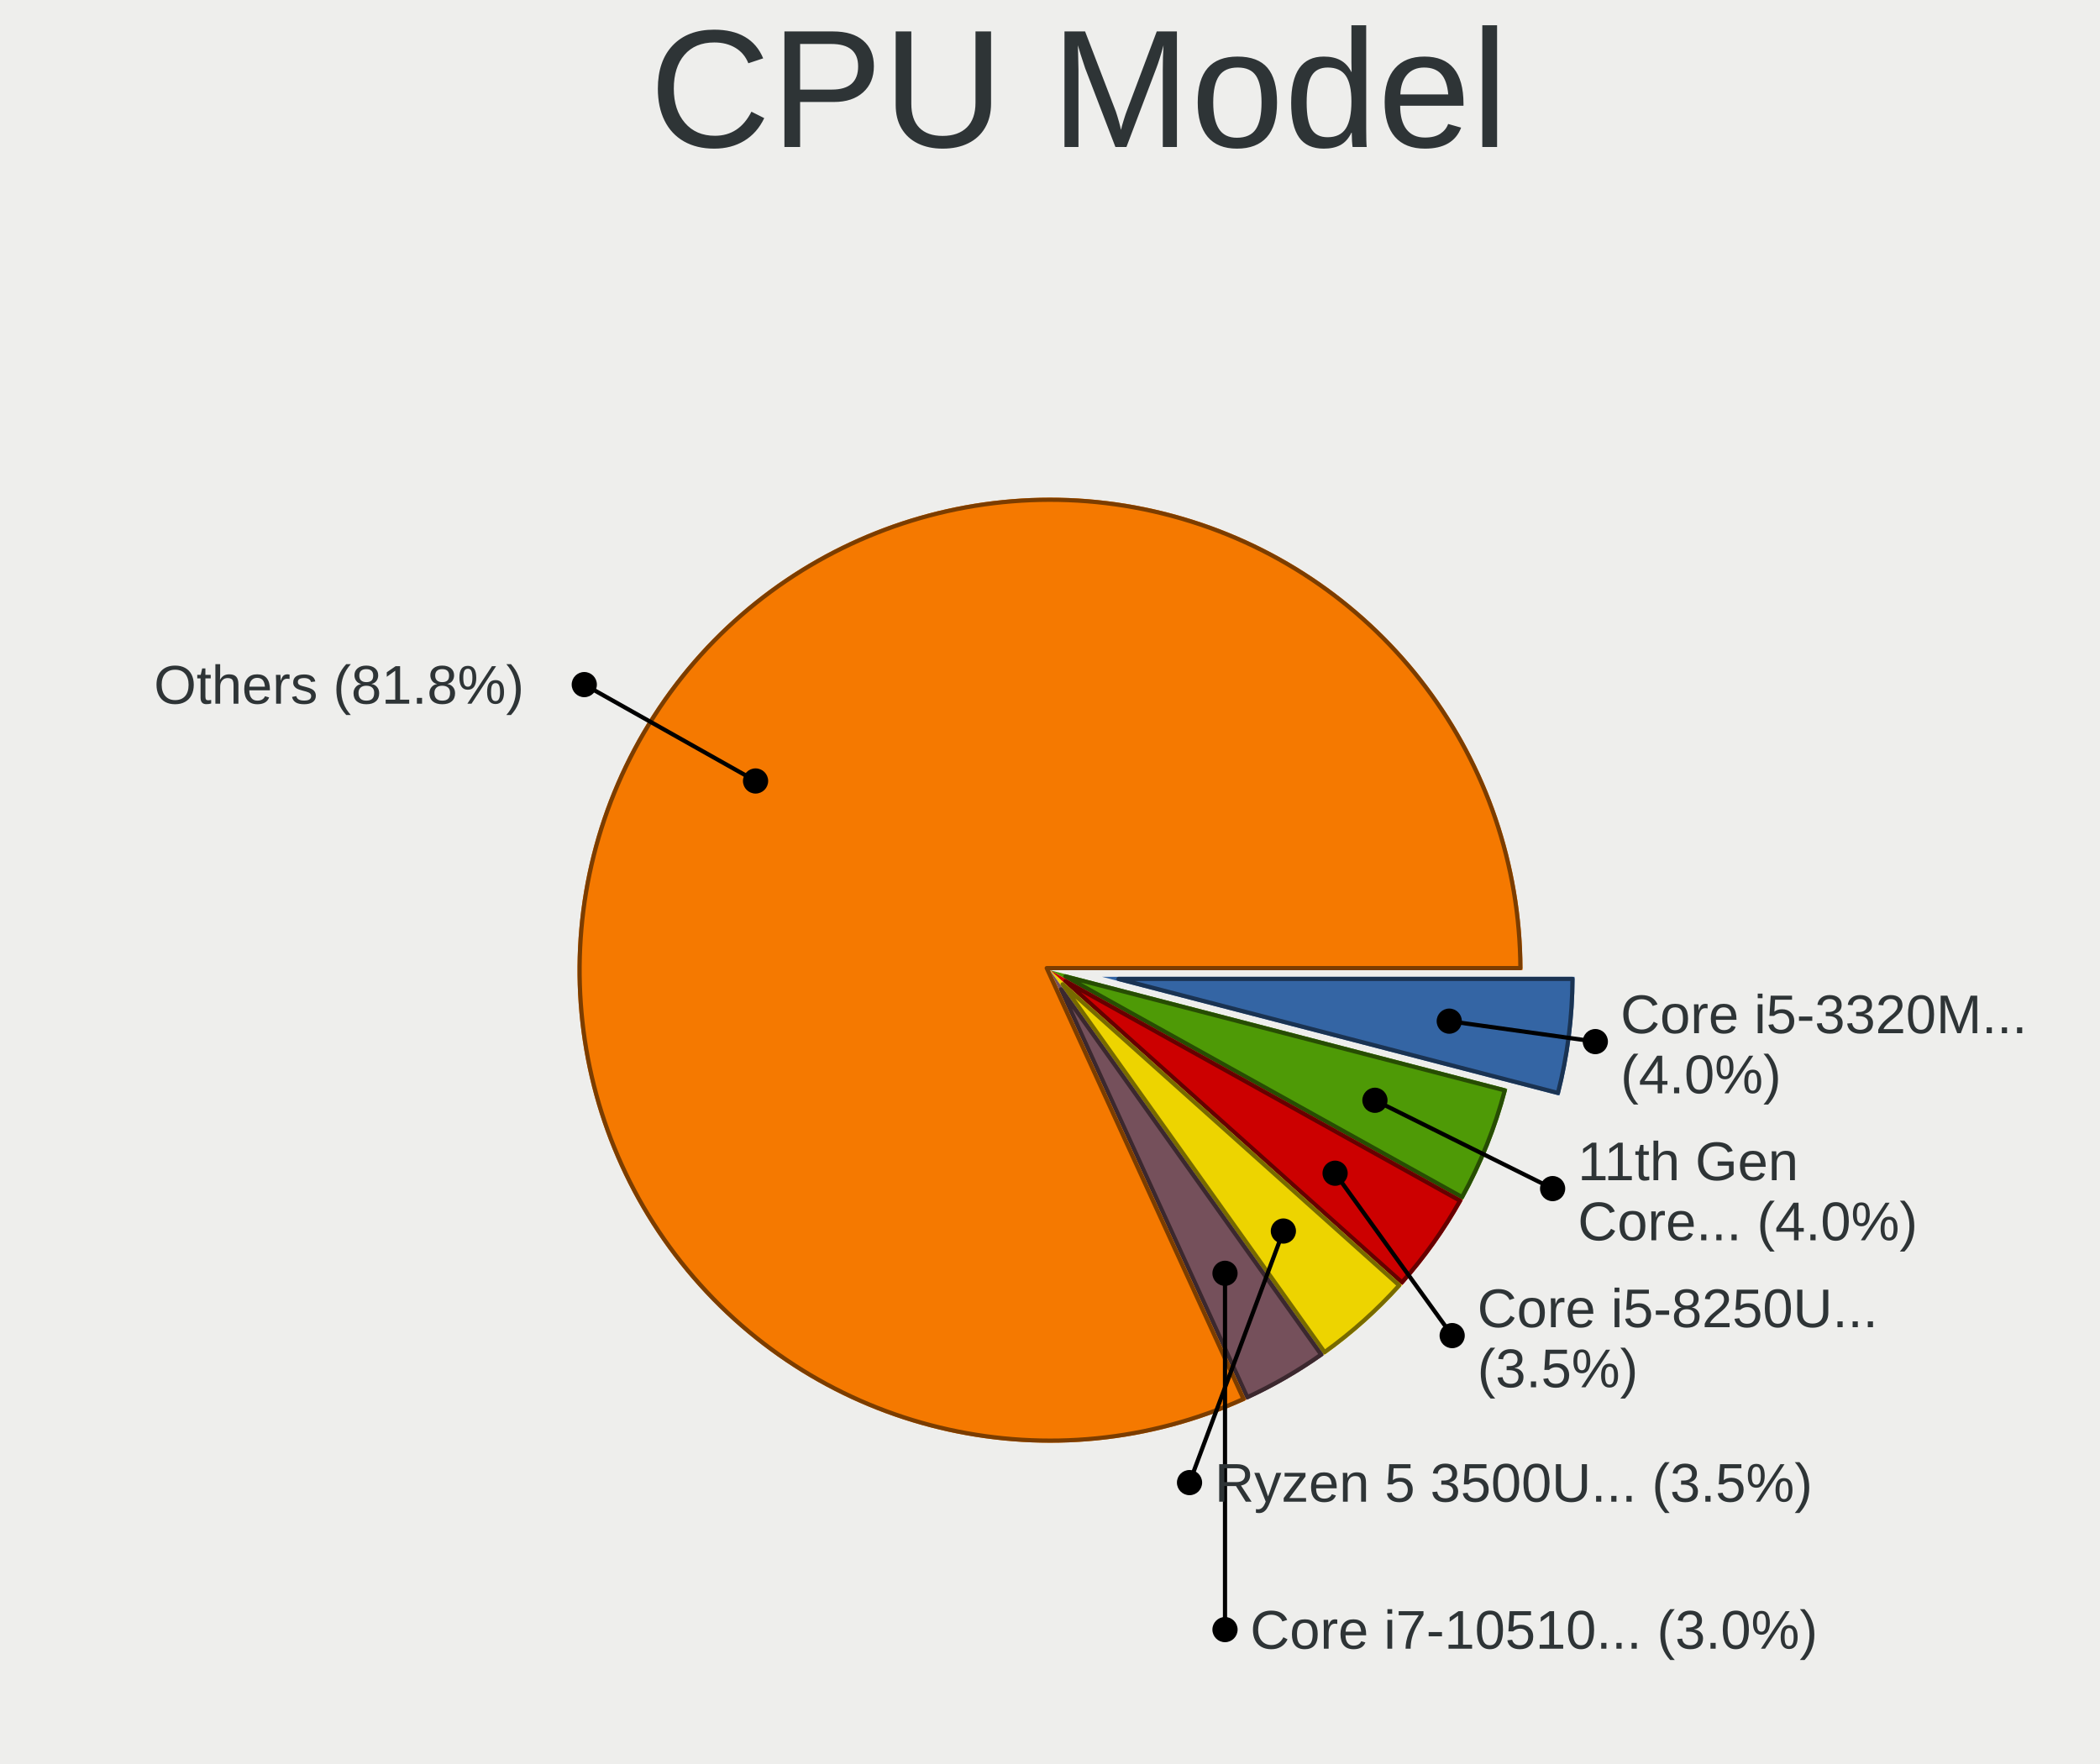
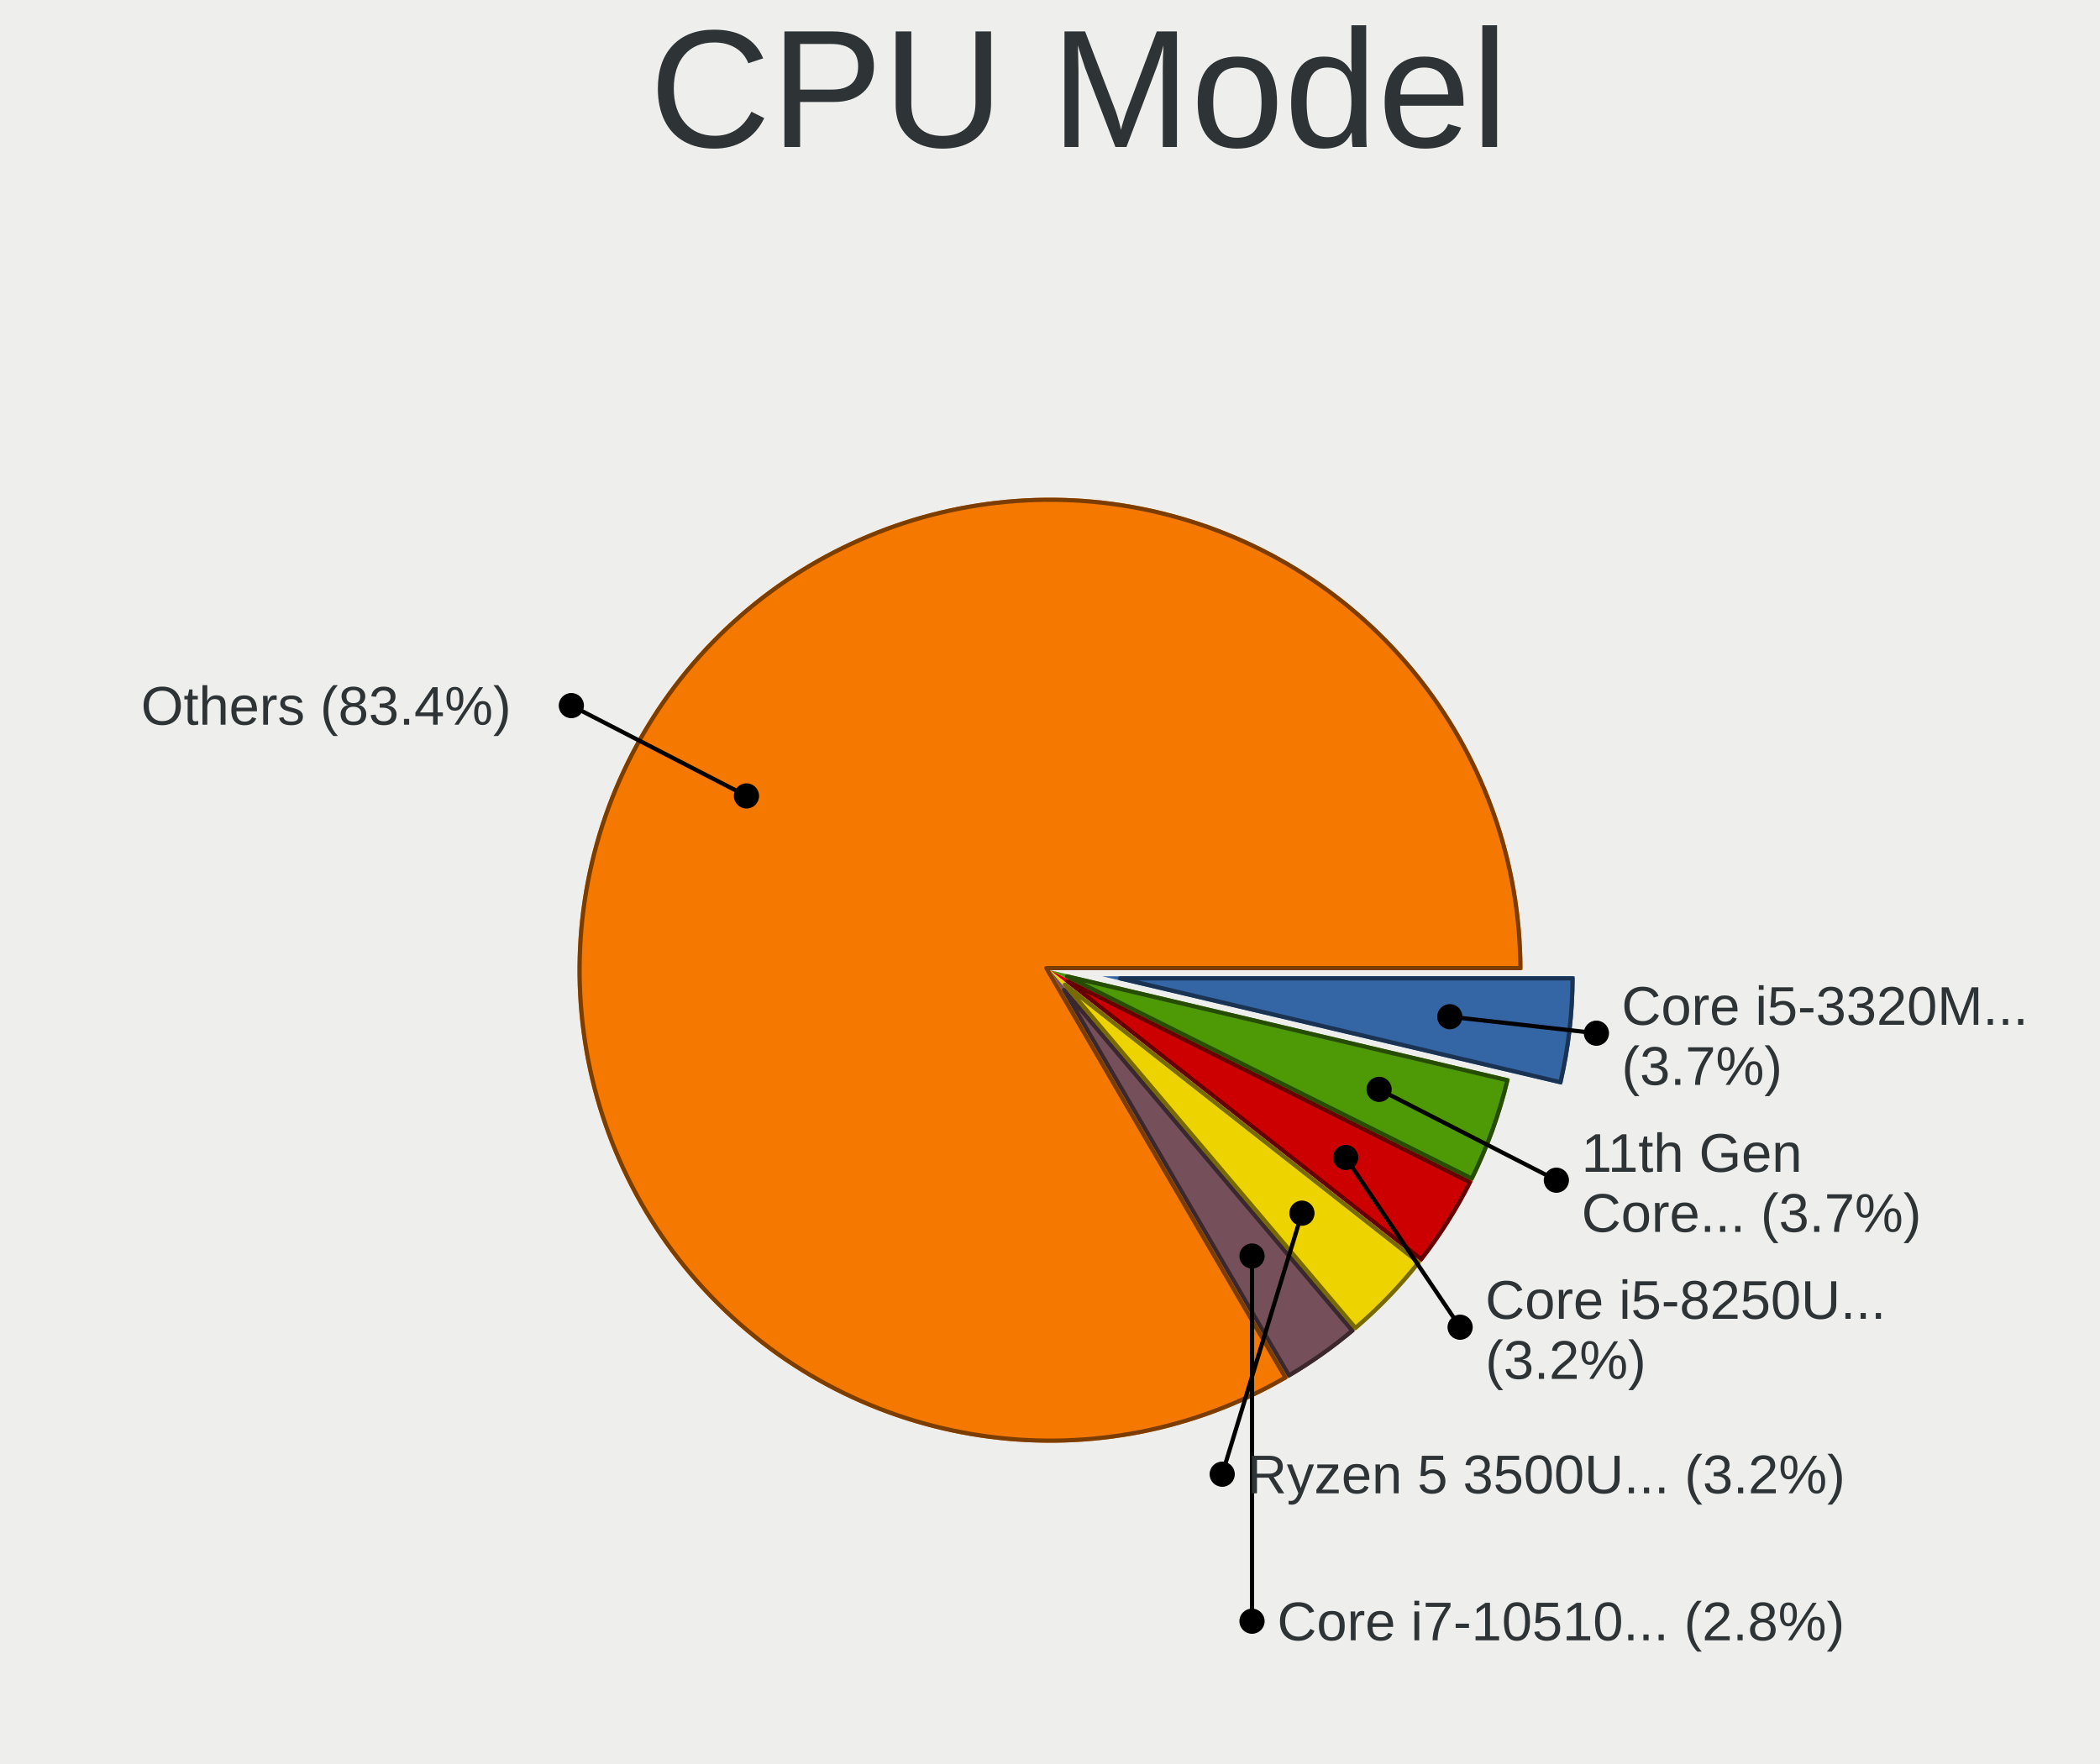
<svg xmlns="http://www.w3.org/2000/svg" width="500" height="420" version="1.0" id="ezcGraph">
  <defs />
  <g id="ezcGraphChart" color-rendering="optimizeQuality" shape-rendering="geometricPrecision" text-rendering="optimizeLegibility">
    <path d=" M 0,420 L 0,0 L 500,0 L 500,420 L 0,420 z " style="fill: #eeeeec; fill-opacity: 1.00; stroke: none;" id="ezcGraphPolygon_1" />
    <path d=" M 0,42 L 0,0 L 500,0 L 500,42 L 0,42 z " style="fill: #000000; fill-opacity: 0.00; stroke: none;" id="ezcGraphPolygon_2" />
-     <path d="M 262.40,232.58 L 374.90,232.58 A 112.50,112.50 0 0,1 371.29,260.84 z" style="fill: #3465a4; fill-opacity: 1.00; stroke: none; cursor: pointer;" id="ezcGraphCircleSector_4" />
-     <path d="M 266.32,233.08 L 374.40,233.08 A 112.00,112.00 0 0,1 370.94,260.23 z" style="fill: none; stroke: #1a3352; stroke-width: 1; stroke-opacity: 1.00; stroke-linecap: round; stroke-linejoin: round;" id="ezcGraphCircleSector_5" />
-     <path d="M 250.00,231.00 L 358.89,259.25 A 112.50,112.50 0 0,1 348.31,285.70 z" style="fill: #4e9a06; fill-opacity: 1.00; stroke: none; cursor: pointer;" id="ezcGraphCircleSector_6" />
-     <path d="M 253.67,232.47 L 358.28,259.61 A 112.00,112.00 0 0,1 348.11,285.02 z" style="fill: none; stroke: #274d03; stroke-width: 1; stroke-opacity: 1.00; stroke-linecap: round; stroke-linejoin: round;" id="ezcGraphCircleSector_7" />
-     <path d="M 250.00,231.00 L 348.31,285.70 A 112.50,112.50 0 0,1 333.84,306.01 z" style="fill: #cc0000; fill-opacity: 1.00; stroke: none; cursor: pointer;" id="ezcGraphCircleSector_8" />
-     <path d="M 253.67,233.62 L 347.63,285.89 A 112.00,112.00 0 0,1 333.80,305.31 z" style="fill: none; stroke: #660000; stroke-width: 1; stroke-opacity: 1.00; stroke-linecap: round; stroke-linejoin: round;" id="ezcGraphCircleSector_9" />
-     <path d="M 250.00,231.00 L 333.84,306.01 A 112.50,112.50 0 0,1 315.26,322.64 z" style="fill: #edd400; fill-opacity: 1.00; stroke: none; cursor: pointer;" id="ezcGraphCircleSector_10" />
-     <path d="M 253.01,234.36 L 333.14,306.05 A 112.00,112.00 0 0,1 315.37,321.94 z" style="fill: none; stroke: #776a00; stroke-width: 1; stroke-opacity: 1.00; stroke-linecap: round; stroke-linejoin: round;" id="ezcGraphCircleSector_11" />
-     <path d="M 250.00,231.00 L 315.26,322.64 A 112.50,112.50 0 0,1 296.73,333.33 z" style="fill: #75505b; fill-opacity: 1.00; stroke: none; cursor: pointer;" id="ezcGraphCircleSector_12" />
-     <path d="M 252.63,235.56 L 314.56,322.52 A 112.00,112.00 0 0,1 296.98,332.67 z" style="fill: none; stroke: #3b282e; stroke-width: 1; stroke-opacity: 1.00; stroke-linecap: round; stroke-linejoin: round;" id="ezcGraphCircleSector_13" />
-     <path d="M 250.00,231.00 L 296.73,333.33 A 112.50,112.50 0 1,1 362.50,231.00 z" style="fill: #f57900; fill-opacity: 1.00; stroke: none;" id="ezcGraphCircleSector_14" />
-     <path d="M 249.22,230.50 L 296.07,333.09 A 112.00,112.00 0 1,1 362.00,230.50 z" style="fill: none; stroke: #7b3d00; stroke-width: 1; stroke-opacity: 1.00; stroke-linecap: round; stroke-linejoin: round;" id="ezcGraphCircleSector_15" />
-     <path d=" M 179.895,185.947 L 139.114,163" style="fill: none; stroke: #000000; stroke-width: 1; stroke-opacity: 1.00; stroke-linecap: round; stroke-linejoin: round;" id="ezcGraphLine_16" />
-     <ellipse cx="179.895" cy="185.947" rx="3" ry="3" style="fill: #000000; fill-opacity: 1.00; stroke: none;" id="ezcGraphCircle_17" />
-     <ellipse cx="139.114" cy="163" rx="3" ry="3" style="fill: #000000; fill-opacity: 1.00; stroke: none;" id="ezcGraphCircle_18" />
-     <path d=" M 345.062,243.132 L 379.839,248" style="fill: none; stroke: #000000; stroke-width: 1; stroke-opacity: 1.00; stroke-linecap: round; stroke-linejoin: round;" id="ezcGraphLine_20" />
-     <ellipse cx="345.062" cy="243.132" rx="3" ry="3" style="fill: #000000; fill-opacity: 1.00; stroke: none;" id="ezcGraphCircle_21" />
-     <ellipse cx="379.839" cy="248" rx="3" ry="3" style="fill: #000000; fill-opacity: 1.00; stroke: none;" id="ezcGraphCircle_22" />
-     <path d=" M 327.364,261.972 L 369.671,283" style="fill: none; stroke: #000000; stroke-width: 1; stroke-opacity: 1.00; stroke-linecap: round; stroke-linejoin: round;" id="ezcGraphLine_24" />
-     <ellipse cx="327.364" cy="261.972" rx="3" ry="3" style="fill: #000000; fill-opacity: 1.00; stroke: none;" id="ezcGraphCircle_25" />
-     <ellipse cx="369.671" cy="283" rx="3" ry="3" style="fill: #000000; fill-opacity: 1.00; stroke: none;" id="ezcGraphCircle_26" />
-     <path d=" M 317.881,279.338 L 345.755,318" style="fill: none; stroke: #000000; stroke-width: 1; stroke-opacity: 1.00; stroke-linecap: round; stroke-linejoin: round;" id="ezcGraphLine_28" />
-     <ellipse cx="317.881" cy="279.338" rx="3" ry="3" style="fill: #000000; fill-opacity: 1.00; stroke: none;" id="ezcGraphCircle_29" />
-     <ellipse cx="345.755" cy="318" rx="3" ry="3" style="fill: #000000; fill-opacity: 1.00; stroke: none;" id="ezcGraphCircle_30" />
-     <path d=" M 305.564,293.105 L 283.221,353" style="fill: none; stroke: #000000; stroke-width: 1; stroke-opacity: 1.00; stroke-linecap: round; stroke-linejoin: round;" id="ezcGraphLine_32" />
-     <ellipse cx="305.564" cy="293.105" rx="3" ry="3" style="fill: #000000; fill-opacity: 1.00; stroke: none;" id="ezcGraphCircle_33" />
-     <ellipse cx="283.221" cy="353" rx="3" ry="3" style="fill: #000000; fill-opacity: 1.00; stroke: none;" id="ezcGraphCircle_34" />
-     <path d=" M 291.667,303.169 L 291.667,388" style="fill: none; stroke: #000000; stroke-width: 1; stroke-opacity: 1.00; stroke-linecap: round; stroke-linejoin: round;" id="ezcGraphLine_36" />
-     <ellipse cx="291.667" cy="303.169" rx="3" ry="3" style="fill: #000000; fill-opacity: 1.00; stroke: none;" id="ezcGraphCircle_37" />
-     <ellipse cx="291.667" cy="388" rx="3" ry="3" style="fill: #000000; fill-opacity: 1.00; stroke: none;" id="ezcGraphCircle_38" />
+     <path d="M 262.42,232.44 L 374.92,232.44 A 112.50,112.50 0 0,1 371.91,258.27 z" style="fill: #3465a4; fill-opacity: 1.00; stroke: none; cursor: pointer;" id="ezcGraphCircleSector_4" />
+     <path d="M 266.71,232.94 L 374.42,232.94 A 112.00,112.00 0 0,1 371.54,257.67 z" style="fill: none; stroke: #1a3352; stroke-width: 1; stroke-opacity: 1.00; stroke-linecap: round; stroke-linejoin: round;" id="ezcGraphCircleSector_5" />
+     <path d="M 250.00,231.00 L 359.50,256.83 A 112.50,112.50 0 0,1 350.64,281.27 z" style="fill: #4e9a06; fill-opacity: 1.00; stroke: none; cursor: pointer;" id="ezcGraphCircleSector_6" />
+     <path d="M 254.07,232.47 L 358.89,257.20 A 112.00,112.00 0 0,1 350.42,280.60 z" style="fill: none; stroke: #274d03; stroke-width: 1; stroke-opacity: 1.00; stroke-linecap: round; stroke-linejoin: round;" id="ezcGraphCircleSector_7" />
+     <path d="M 250.00,231.00 L 350.64,281.27 A 112.50,112.50 0 0,1 338.46,300.50 z" style="fill: #cc0000; fill-opacity: 1.00; stroke: none; cursor: pointer;" id="ezcGraphCircleSector_8" />
+     <path d="M 254.18,233.64 L 349.97,281.50 A 112.00,112.00 0 0,1 338.38,299.80 z" style="fill: none; stroke: #660000; stroke-width: 1; stroke-opacity: 1.00; stroke-linecap: round; stroke-linejoin: round;" id="ezcGraphCircleSector_9" />
+     <path d="M 250.00,231.00 L 338.46,300.50 A 112.50,112.50 0 0,1 322.66,316.89 z" style="fill: #edd400; fill-opacity: 1.00; stroke: none; cursor: pointer;" id="ezcGraphCircleSector_10" />
+     <path d="M 253.56,234.43 L 337.76,300.59 A 112.00,112.00 0 0,1 322.72,316.18 z" style="fill: none; stroke: #776a00; stroke-width: 1; stroke-opacity: 1.00; stroke-linecap: round; stroke-linejoin: round;" id="ezcGraphCircleSector_11" />
+     <path d="M 250.00,231.00 L 322.66,316.89 A 112.50,112.50 0 0,1 306.72,328.16 z" style="fill: #75505b; fill-opacity: 1.00; stroke: none; cursor: pointer;" id="ezcGraphCircleSector_12" />
+     <path d="M 253.33,235.71 L 321.95,316.83 A 112.00,112.00 0 0,1 306.90,327.47 z" style="fill: none; stroke: #3b282e; stroke-width: 1; stroke-opacity: 1.00; stroke-linecap: round; stroke-linejoin: round;" id="ezcGraphCircleSector_13" />
+     <path d="M 250.00,231.00 L 306.72,328.16 A 112.50,112.50 0 1,1 362.50,231.00 z" style="fill: #f57900; fill-opacity: 1.00; stroke: none;" id="ezcGraphCircleSector_14" />
+     <path d="M 249.13,230.50 L 306.04,327.98 A 112.00,112.00 0 1,1 362.00,230.50 z" style="fill: none; stroke: #7b3d00; stroke-width: 1; stroke-opacity: 1.00; stroke-linecap: round; stroke-linejoin: round;" id="ezcGraphCircleSector_15" />
+     <path d=" M 177.731,189.508 L 136.037,168" style="fill: none; stroke: #000000; stroke-width: 1; stroke-opacity: 1.00; stroke-linecap: round; stroke-linejoin: round;" id="ezcGraphLine_16" />
+     <ellipse cx="177.731" cy="189.508" rx="3" ry="3" style="fill: #000000; fill-opacity: 1.00; stroke: none;" id="ezcGraphCircle_17" />
+     <ellipse cx="136.037" cy="168" rx="3" ry="3" style="fill: #000000; fill-opacity: 1.00; stroke: none;" id="ezcGraphCircle_18" />
+     <path d=" M 345.191,242.075 L 380.097,246" style="fill: none; stroke: #000000; stroke-width: 1; stroke-opacity: 1.00; stroke-linecap: round; stroke-linejoin: round;" id="ezcGraphLine_20" />
+     <ellipse cx="345.191" cy="242.075" rx="3" ry="3" style="fill: #000000; fill-opacity: 1.00; stroke: none;" id="ezcGraphCircle_21" />
+     <ellipse cx="380.097" cy="246" rx="3" ry="3" style="fill: #000000; fill-opacity: 1.00; stroke: none;" id="ezcGraphCircle_22" />
+     <path d=" M 328.353,259.376 L 370.564,281" style="fill: none; stroke: #000000; stroke-width: 1; stroke-opacity: 1.00; stroke-linecap: round; stroke-linejoin: round;" id="ezcGraphLine_24" />
+     <ellipse cx="328.353" cy="259.376" rx="3" ry="3" style="fill: #000000; fill-opacity: 1.00; stroke: none;" id="ezcGraphCircle_25" />
+     <ellipse cx="370.564" cy="281" rx="3" ry="3" style="fill: #000000; fill-opacity: 1.00; stroke: none;" id="ezcGraphCircle_26" />
+     <path d=" M 320.399,275.591 L 347.651,316" style="fill: none; stroke: #000000; stroke-width: 1; stroke-opacity: 1.00; stroke-linecap: round; stroke-linejoin: round;" id="ezcGraphLine_28" />
+     <ellipse cx="320.399" cy="275.591" rx="3" ry="3" style="fill: #000000; fill-opacity: 1.00; stroke: none;" id="ezcGraphCircle_29" />
+     <ellipse cx="347.651" cy="316" rx="3" ry="3" style="fill: #000000; fill-opacity: 1.00; stroke: none;" id="ezcGraphCircle_30" />
+     <path d=" M 309.982,288.85 L 291,351" style="fill: none; stroke: #000000; stroke-width: 1; stroke-opacity: 1.00; stroke-linecap: round; stroke-linejoin: round;" id="ezcGraphLine_32" />
+     <ellipse cx="309.982" cy="288.85" rx="3" ry="3" style="fill: #000000; fill-opacity: 1.00; stroke: none;" id="ezcGraphCircle_33" />
+     <ellipse cx="291" cy="351" rx="3" ry="3" style="fill: #000000; fill-opacity: 1.00; stroke: none;" id="ezcGraphCircle_34" />
+     <path d=" M 298.099,299.051 L 298.099,386" style="fill: none; stroke: #000000; stroke-width: 1; stroke-opacity: 1.00; stroke-linecap: round; stroke-linejoin: round;" id="ezcGraphLine_36" />
+     <ellipse cx="298.099" cy="299.051" rx="3" ry="3" style="fill: #000000; fill-opacity: 1.00; stroke: none;" id="ezcGraphCircle_37" />
+     <ellipse cx="298.099" cy="386" rx="3" ry="3" style="fill: #000000; fill-opacity: 1.00; stroke: none;" id="ezcGraphCircle_38" />
    <g id="ezcGraphTextBox_3">
      <path d=" M 154.1,42 L 154.1,0.5 L 346.4,0.5 L 346.4,42 L 154.1,42 z " style="fill: #ffffff; fill-opacity: 0.00; stroke: none;" id="ezcGraphPolygon_40" />
      <text id="ezcGraphTextBox_3_text" x="154.6" text-length="190.8px" y="35" style="font-size: 40px; font-family: 'Arial'; fill: #2e3436; fill-opacity: 1.00; stroke: none;">CPU Model</text>
    </g>
    <g id="ezcGraphTextBox_19">
-       <path d=" M 36.154,170.5 L 36.154,156 L 134.114,156 L 134.114,170.5 L 36.154,170.5 z " style="fill: #ffffff; fill-opacity: 0.00; stroke: none;" id="ezcGraphPolygon_41" />
-       <text id="ezcGraphTextBox_19_text" x="36.654" text-length="96.46px" y="167.55" style="font-size: 13px; font-family: 'Arial'; fill: #2e3436; fill-opacity: 1.00; stroke: none;">Others (81.8%)</text>
+       <path d=" M 33.077,175.5 L 33.077,161 L 131.037,161 L 131.037,175.5 L 33.077,175.5 z " style="fill: #ffffff; fill-opacity: 0.00; stroke: none;" id="ezcGraphPolygon_41" />
+       <text id="ezcGraphTextBox_19_text" x="33.577" text-length="96.46px" y="172.55" style="font-size: 13px; font-family: 'Arial'; fill: #2e3436; fill-opacity: 1.00; stroke: none;">Others (83.4%)</text>
    </g>
    <g id="ezcGraphTextBox_23" style=" cursor: pointer;">
-       <path d=" M 385.339,262.05 L 385.339,234.45 L 497.079,234.45 L 497.079,262.05 L 385.339,262.05 z " style="fill: #ffffff; fill-opacity: 0.00; stroke: none;" id="ezcGraphPolygon_42" />
-       <text id="ezcGraphTextBox_23_text" x="385.839" text-length="110.24px" y="246" style="font-size: 13px; font-family: 'Arial'; fill: #2e3436; fill-opacity: 1.00; stroke: none;">Core i5-3320M...</text>
-       <text id="ezcGraphTextBox_23_text" x="385.839" text-length="41.34px" y="260.3" style="font-size: 13px; font-family: 'Arial'; fill: #2e3436; fill-opacity: 1.00; stroke: none;">(4.0%)</text>
+       <path d=" M 385.597,260.05 L 385.597,232.45 L 497.337,232.45 L 497.337,260.05 L 385.597,260.05 z " style="fill: #ffffff; fill-opacity: 0.00; stroke: none;" id="ezcGraphPolygon_42" />
+       <text id="ezcGraphTextBox_23_text" x="386.097" text-length="110.24px" y="244" style="font-size: 13px; font-family: 'Arial'; fill: #2e3436; fill-opacity: 1.00; stroke: none;">Core i5-3320M...</text>
+       <text id="ezcGraphTextBox_23_text" x="386.097" text-length="41.34px" y="258.3" style="font-size: 13px; font-family: 'Arial'; fill: #2e3436; fill-opacity: 1.00; stroke: none;">(3.7%)</text>
    </g>
    <g id="ezcGraphTextBox_27" style=" cursor: pointer;">
-       <path d=" M 375.171,297.05 L 375.171,269.45 L 473.131,269.45 L 473.131,297.05 L 375.171,297.05 z " style="fill: #ffffff; fill-opacity: 0.00; stroke: none;" id="ezcGraphPolygon_43" />
-       <text id="ezcGraphTextBox_27_text" x="375.671" text-length="55.12px" y="281" style="font-size: 13px; font-family: 'Arial'; fill: #2e3436; fill-opacity: 1.00; stroke: none;">11th Gen</text>
-       <text id="ezcGraphTextBox_27_text" x="375.671" text-length="96.46px" y="295.3" style="font-size: 13px; font-family: 'Arial'; fill: #2e3436; fill-opacity: 1.00; stroke: none;">Core... (4.0%)</text>
+       <path d=" M 376.064,295.05 L 376.064,267.45 L 474.024,267.45 L 474.024,295.05 L 376.064,295.05 z " style="fill: #ffffff; fill-opacity: 0.00; stroke: none;" id="ezcGraphPolygon_43" />
+       <text id="ezcGraphTextBox_27_text" x="376.564" text-length="55.12px" y="279" style="font-size: 13px; font-family: 'Arial'; fill: #2e3436; fill-opacity: 1.00; stroke: none;">11th Gen</text>
+       <text id="ezcGraphTextBox_27_text" x="376.564" text-length="96.46px" y="293.3" style="font-size: 13px; font-family: 'Arial'; fill: #2e3436; fill-opacity: 1.00; stroke: none;">Core... (3.7%)</text>
    </g>
    <g id="ezcGraphTextBox_31" style=" cursor: pointer;">
-       <path d=" M 351.255,332.05 L 351.255,304.45 L 462.995,304.45 L 462.995,332.05 L 351.255,332.05 z " style="fill: #ffffff; fill-opacity: 0.00; stroke: none;" id="ezcGraphPolygon_44" />
-       <text id="ezcGraphTextBox_31_text" x="351.755" text-length="110.24px" y="316" style="font-size: 13px; font-family: 'Arial'; fill: #2e3436; fill-opacity: 1.00; stroke: none;">Core i5-8250U...</text>
-       <text id="ezcGraphTextBox_31_text" x="351.755" text-length="41.34px" y="330.3" style="font-size: 13px; font-family: 'Arial'; fill: #2e3436; fill-opacity: 1.00; stroke: none;">(3.5%)</text>
+       <path d=" M 353.151,330.05 L 353.151,302.45 L 464.892,302.45 L 464.892,330.05 L 353.151,330.05 z " style="fill: #ffffff; fill-opacity: 0.00; stroke: none;" id="ezcGraphPolygon_44" />
+       <text id="ezcGraphTextBox_31_text" x="353.651" text-length="110.24px" y="314" style="font-size: 13px; font-family: 'Arial'; fill: #2e3436; fill-opacity: 1.00; stroke: none;">Core i5-8250U...</text>
+       <text id="ezcGraphTextBox_31_text" x="353.651" text-length="41.34px" y="328.3" style="font-size: 13px; font-family: 'Arial'; fill: #2e3436; fill-opacity: 1.00; stroke: none;">(3.2%)</text>
    </g>
    <g id="ezcGraphTextBox_35" style=" cursor: pointer;">
-       <path d=" M 288.721,360.5 L 288.721,346 L 448.691,346 L 448.691,360.5 L 288.721,360.5 z " style="fill: #ffffff; fill-opacity: 0.00; stroke: none;" id="ezcGraphPolygon_45" />
-       <text id="ezcGraphTextBox_35_text" x="289.221" text-length="158.47px" y="357.55" style="font-size: 13px; font-family: 'Arial'; fill: #2e3436; fill-opacity: 1.00; stroke: none;">Ryzen 5 3500U... (3.5%)</text>
+       <path d=" M 296.5,358.5 L 296.5,344 L 456.47,344 L 456.47,358.5 L 296.5,358.5 z " style="fill: #ffffff; fill-opacity: 0.00; stroke: none;" id="ezcGraphPolygon_45" />
+       <text id="ezcGraphTextBox_35_text" x="297" text-length="158.47px" y="355.55" style="font-size: 13px; font-family: 'Arial'; fill: #2e3436; fill-opacity: 1.00; stroke: none;">Ryzen 5 3500U... (3.2%)</text>
    </g>
    <g id="ezcGraphTextBox_39" style=" cursor: pointer;">
-       <path d=" M 297.167,395.5 L 297.167,381 L 457.137,381 L 457.137,395.5 L 297.167,395.5 z " style="fill: #ffffff; fill-opacity: 0.00; stroke: none;" id="ezcGraphPolygon_46" />
-       <text id="ezcGraphTextBox_39_text" x="297.667" text-length="158.47px" y="392.55" style="font-size: 13px; font-family: 'Arial'; fill: #2e3436; fill-opacity: 1.00; stroke: none;">Core i7-10510... (3.0%)</text>
+       <path d=" M 303.599,393.5 L 303.599,379 L 463.57,379 L 463.57,393.5 L 303.599,393.5 z " style="fill: #ffffff; fill-opacity: 0.00; stroke: none;" id="ezcGraphPolygon_46" />
+       <text id="ezcGraphTextBox_39_text" x="304.099" text-length="158.47px" y="390.55" style="font-size: 13px; font-family: 'Arial'; fill: #2e3436; fill-opacity: 1.00; stroke: none;">Core i7-10510... (2.8%)</text>
    </g>
  </g>
</svg>
